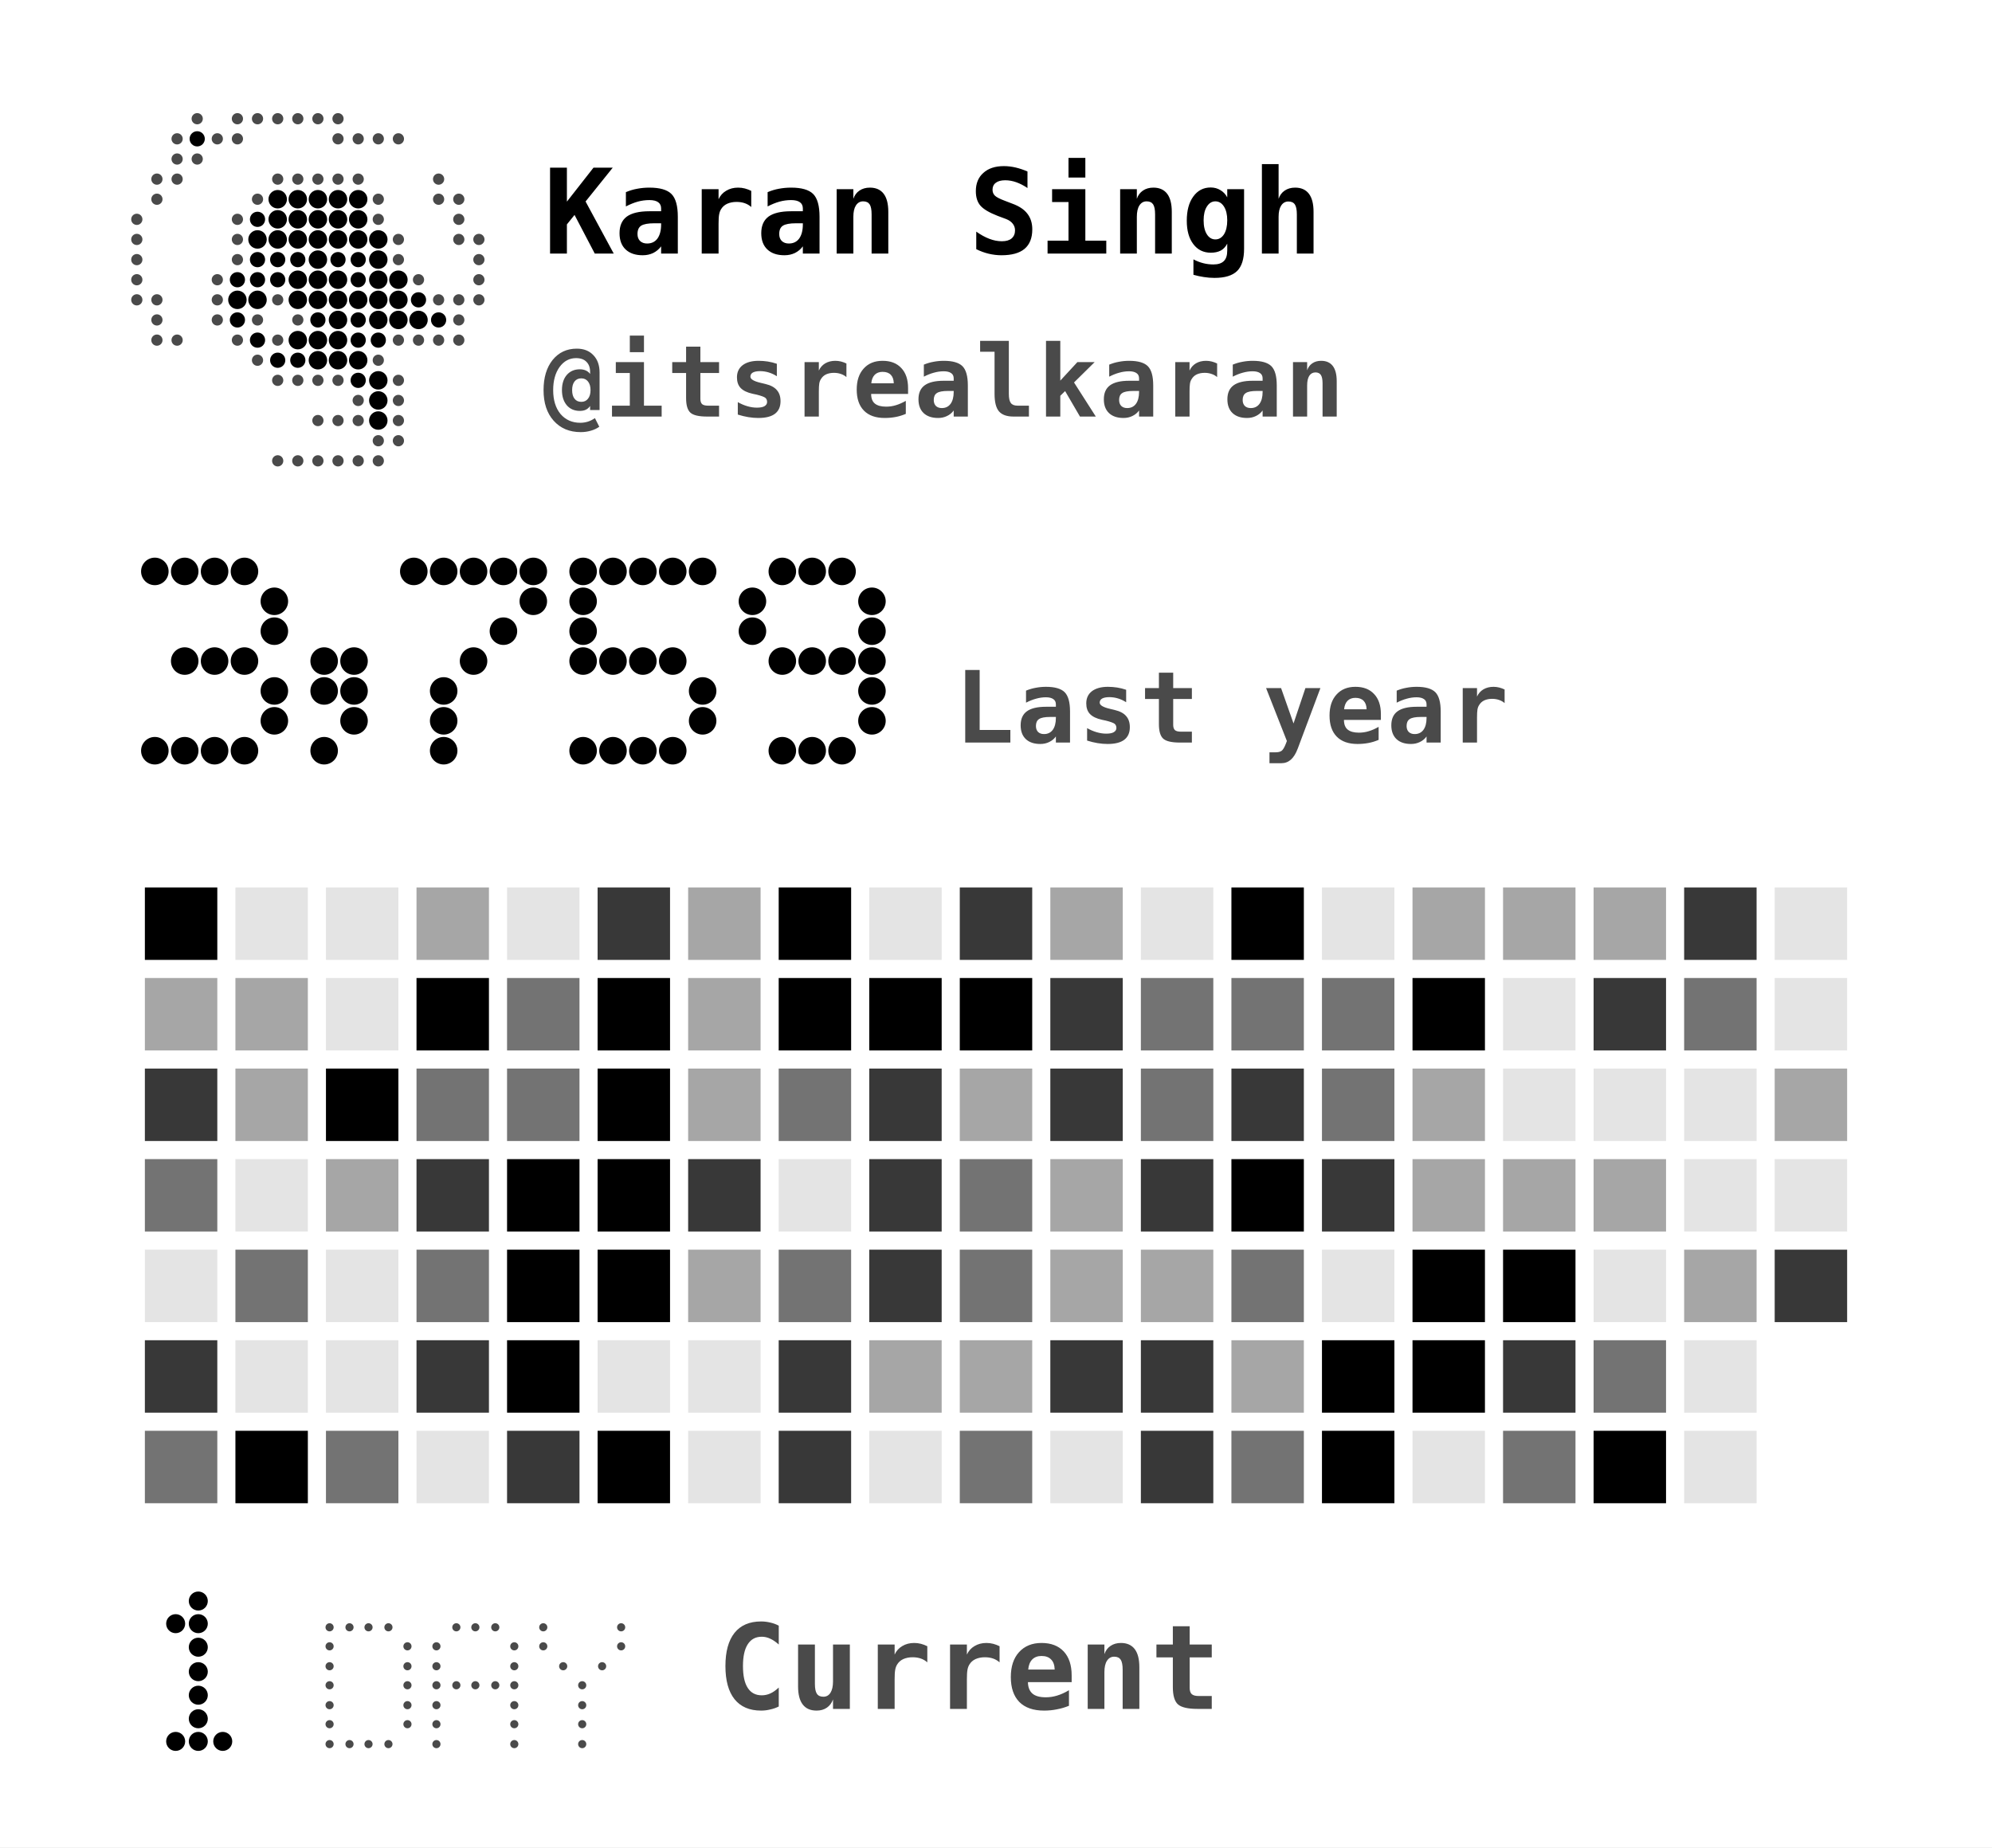
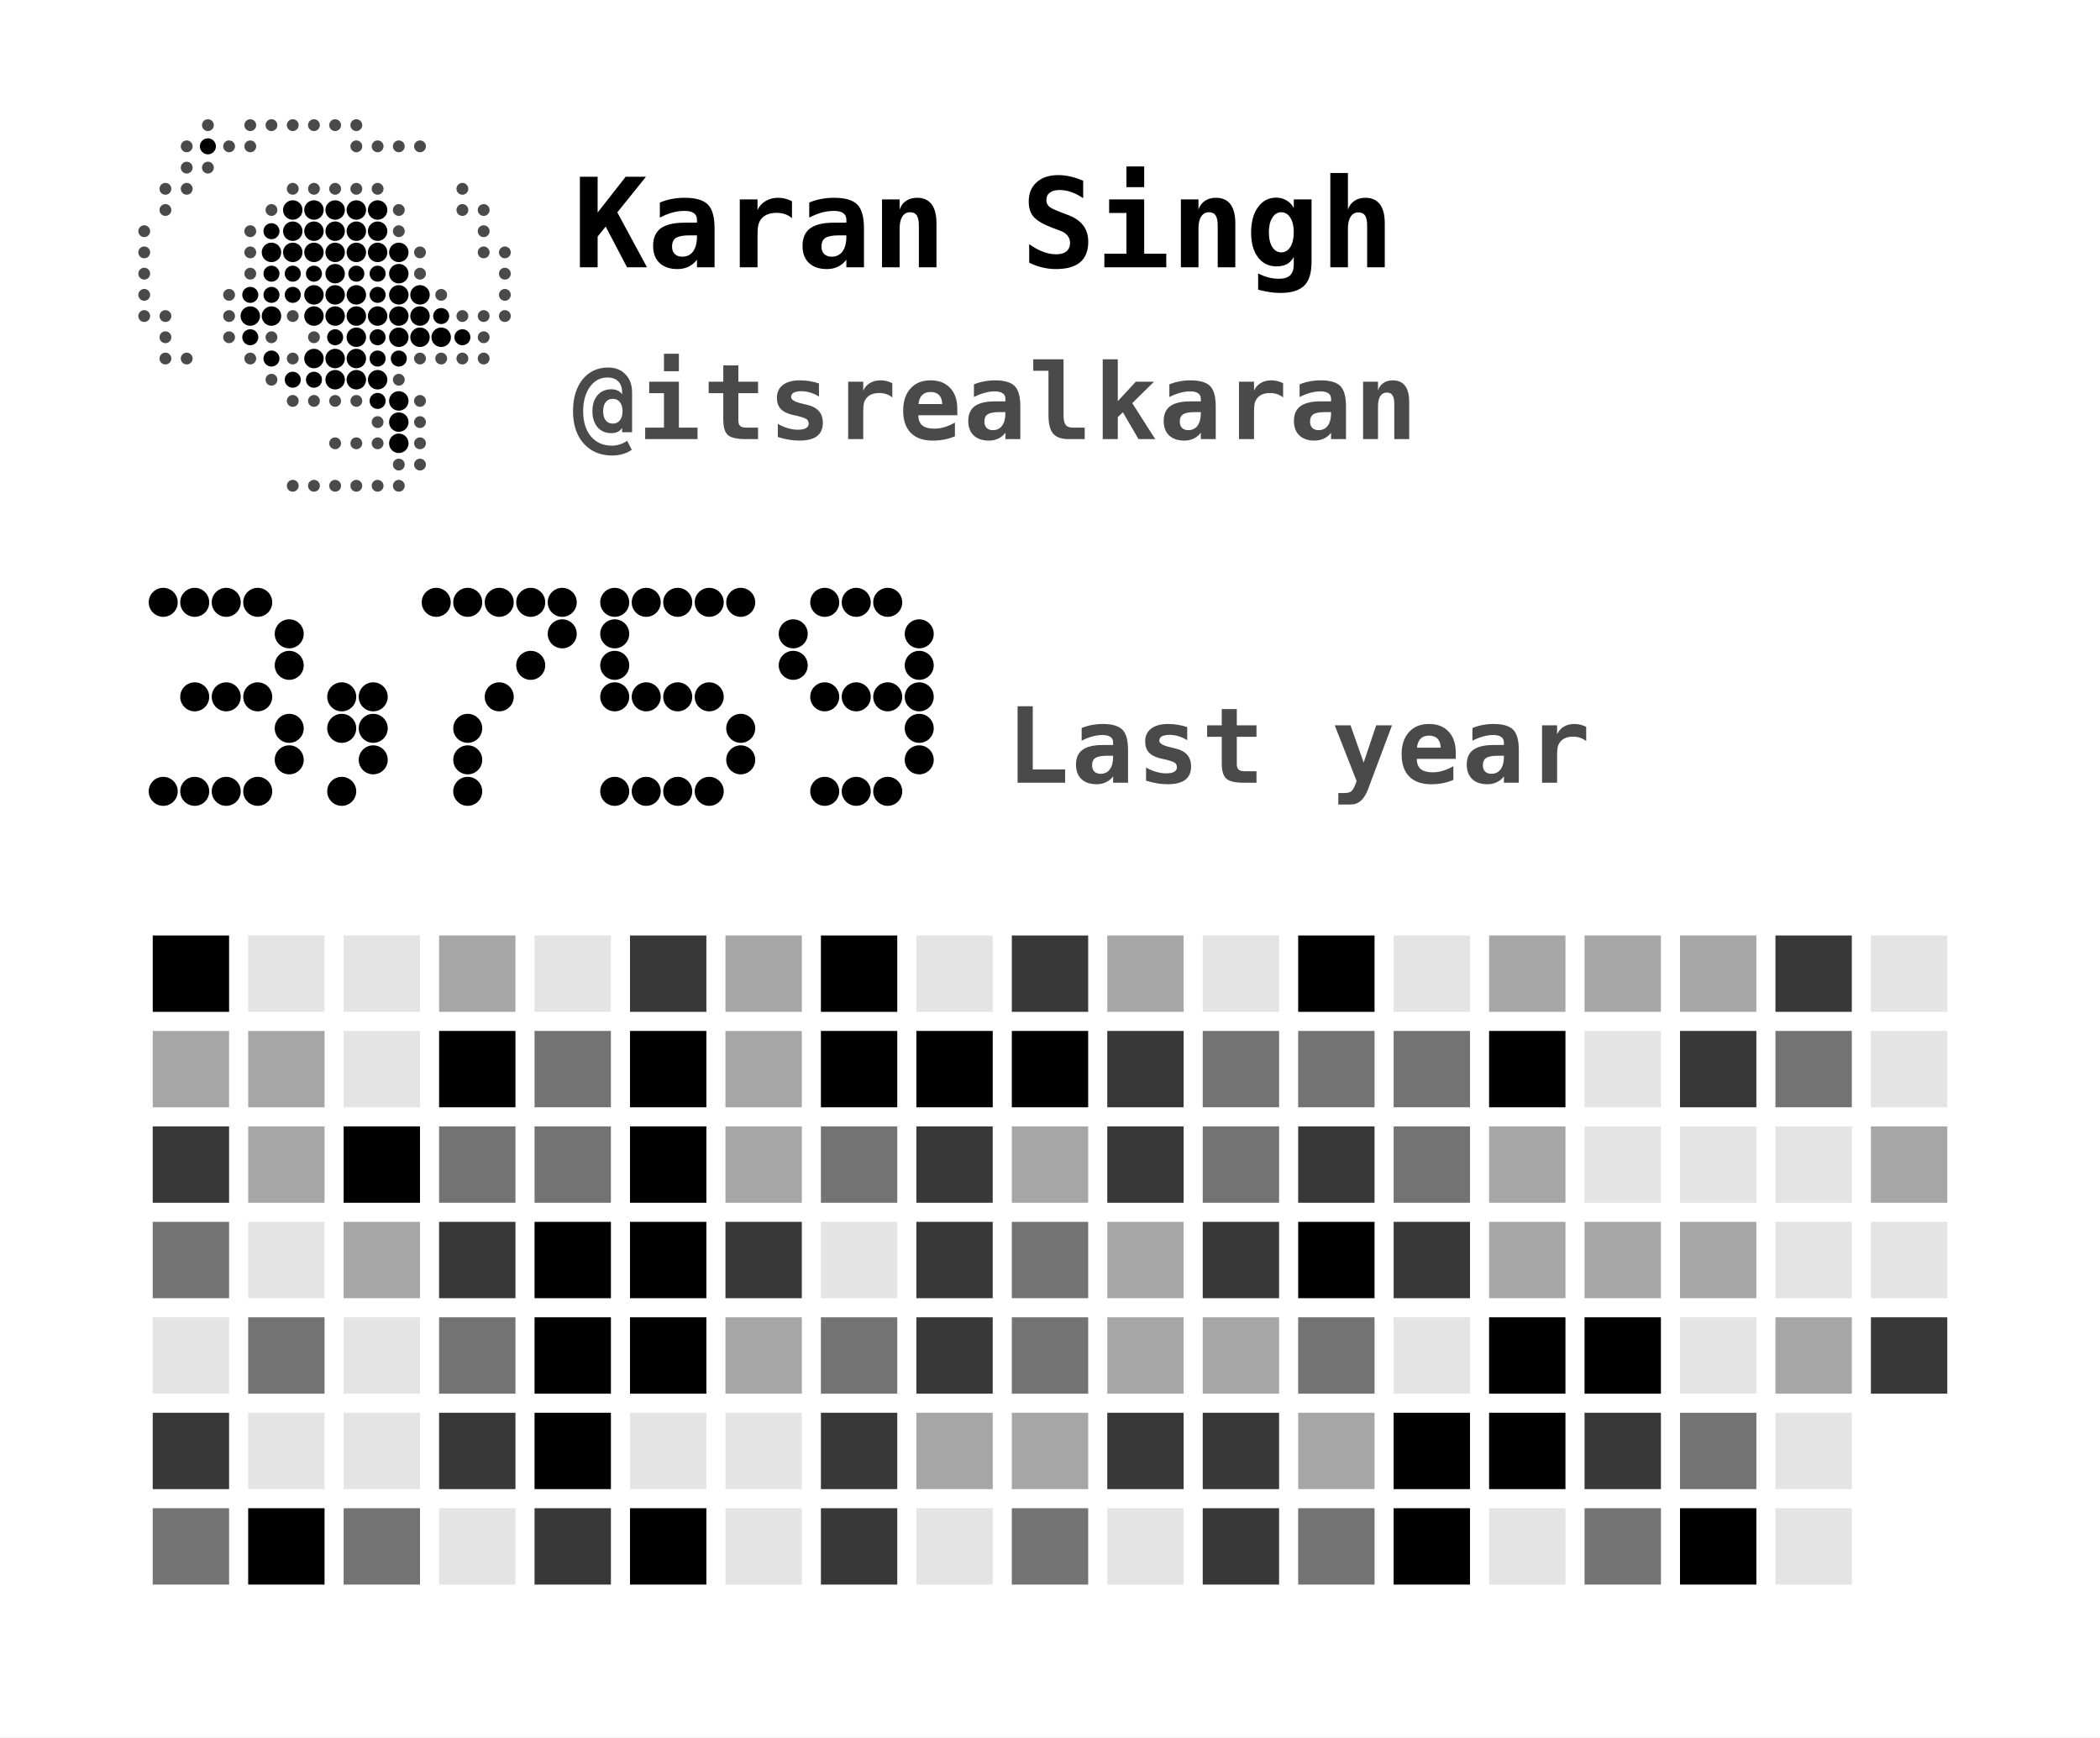
- <svg xmlns="http://www.w3.org/2000/svg" width="220" height="204" viewBox="0 0 220 204" role="img">
-   <rect width="220" height="204" fill="#FFFFFF" />
+ <svg xmlns="http://www.w3.org/2000/svg" width="220" height="182" viewBox="0 0 220 182" role="img">
+   <rect width="220" height="182" fill="#FFFFFF" />
  <rect x="14" y="14" width="0" height="0" fill="#000000" />
  <circle cx="21.78" cy="13.11" r="0.62" fill="#4A4A4A" />
  <circle cx="26.22" cy="13.11" r="0.62" fill="#4A4A4A" />
  <circle cx="28.44" cy="13.11" r="0.62" fill="#4A4A4A" />
  <circle cx="30.67" cy="13.11" r="0.62" fill="#4A4A4A" />
  <circle cx="32.89" cy="13.11" r="0.62" fill="#4A4A4A" />
  <circle cx="35.11" cy="13.11" r="0.62" fill="#4A4A4A" />
  <circle cx="37.33" cy="13.11" r="0.62" fill="#4A4A4A" />
  <circle cx="19.56" cy="15.33" r="0.62" fill="#4A4A4A" />
  <circle cx="21.78" cy="15.33" r="0.84" fill="#000000" />
  <circle cx="24.00" cy="15.33" r="0.62" fill="#4A4A4A" />
  <circle cx="26.22" cy="15.33" r="0.62" fill="#4A4A4A" />
  <circle cx="37.33" cy="15.33" r="0.62" fill="#4A4A4A" />
  <circle cx="39.56" cy="15.33" r="0.62" fill="#4A4A4A" />
  <circle cx="41.78" cy="15.33" r="0.62" fill="#4A4A4A" />
  <circle cx="44.00" cy="15.33" r="0.62" fill="#4A4A4A" />
  <circle cx="19.56" cy="17.56" r="0.62" fill="#4A4A4A" />
  <circle cx="21.78" cy="17.56" r="0.62" fill="#4A4A4A" />
  <circle cx="17.33" cy="19.78" r="0.62" fill="#4A4A4A" />
  <circle cx="19.56" cy="19.78" r="0.62" fill="#4A4A4A" />
  <circle cx="30.67" cy="19.78" r="0.62" fill="#4A4A4A" />
  <circle cx="32.89" cy="19.78" r="0.62" fill="#4A4A4A" />
  <circle cx="35.11" cy="19.78" r="0.62" fill="#4A4A4A" />
  <circle cx="37.33" cy="19.78" r="0.62" fill="#4A4A4A" />
  <circle cx="39.56" cy="19.78" r="0.62" fill="#4A4A4A" />
  <circle cx="48.44" cy="19.78" r="0.62" fill="#4A4A4A" />
  <circle cx="17.33" cy="22.00" r="0.62" fill="#4A4A4A" />
  <circle cx="28.44" cy="22.00" r="0.62" fill="#4A4A4A" />
  <circle cx="30.67" cy="22.00" r="1.02" fill="#000000" />
  <circle cx="32.89" cy="22.00" r="1.02" fill="#000000" />
  <circle cx="35.11" cy="22.00" r="1.02" fill="#000000" />
  <circle cx="37.33" cy="22.00" r="1.02" fill="#000000" />
  <circle cx="39.56" cy="22.00" r="1.02" fill="#000000" />
  <circle cx="41.78" cy="22.00" r="0.62" fill="#4A4A4A" />
  <circle cx="48.44" cy="22.00" r="0.62" fill="#4A4A4A" />
  <circle cx="50.67" cy="22.00" r="0.62" fill="#4A4A4A" />
  <circle cx="15.11" cy="24.22" r="0.62" fill="#4A4A4A" />
  <circle cx="26.22" cy="24.22" r="0.62" fill="#4A4A4A" />
  <circle cx="28.44" cy="24.22" r="0.84" fill="#000000" />
  <circle cx="30.67" cy="24.22" r="1.02" fill="#000000" />
  <circle cx="32.89" cy="24.22" r="1.02" fill="#000000" />
  <circle cx="35.11" cy="24.22" r="1.02" fill="#000000" />
  <circle cx="37.33" cy="24.22" r="1.02" fill="#000000" />
  <circle cx="39.56" cy="24.22" r="1.02" fill="#000000" />
  <circle cx="41.78" cy="24.22" r="0.62" fill="#4A4A4A" />
  <circle cx="50.67" cy="24.22" r="0.62" fill="#4A4A4A" />
  <circle cx="15.11" cy="26.44" r="0.62" fill="#4A4A4A" />
  <circle cx="26.22" cy="26.44" r="0.62" fill="#4A4A4A" />
  <circle cx="28.44" cy="26.44" r="1.02" fill="#000000" />
  <circle cx="30.67" cy="26.44" r="1.02" fill="#000000" />
  <circle cx="32.89" cy="26.44" r="1.02" fill="#000000" />
  <circle cx="35.11" cy="26.44" r="1.02" fill="#000000" />
  <circle cx="37.33" cy="26.44" r="1.02" fill="#000000" />
  <circle cx="39.56" cy="26.44" r="1.02" fill="#000000" />
  <circle cx="41.78" cy="26.44" r="1.02" fill="#000000" />
  <circle cx="44.00" cy="26.44" r="0.62" fill="#4A4A4A" />
  <circle cx="50.67" cy="26.44" r="0.62" fill="#4A4A4A" />
  <circle cx="52.89" cy="26.44" r="0.62" fill="#4A4A4A" />
  <circle cx="15.11" cy="28.67" r="0.62" fill="#4A4A4A" />
  <circle cx="26.22" cy="28.67" r="0.62" fill="#4A4A4A" />
  <circle cx="28.44" cy="28.67" r="0.84" fill="#000000" />
  <circle cx="30.67" cy="28.67" r="0.84" fill="#000000" />
  <circle cx="32.89" cy="28.67" r="0.84" fill="#000000" />
  <circle cx="35.11" cy="28.67" r="1.02" fill="#000000" />
  <circle cx="37.33" cy="28.67" r="0.84" fill="#000000" />
  <circle cx="39.56" cy="28.67" r="0.84" fill="#000000" />
  <circle cx="41.78" cy="28.67" r="1.02" fill="#000000" />
  <circle cx="44.00" cy="28.67" r="0.62" fill="#4A4A4A" />
  <circle cx="52.89" cy="28.67" r="0.62" fill="#4A4A4A" />
  <circle cx="15.11" cy="30.89" r="0.62" fill="#4A4A4A" />
  <circle cx="24.00" cy="30.89" r="0.62" fill="#4A4A4A" />
  <circle cx="26.22" cy="30.89" r="0.84" fill="#000000" />
  <circle cx="28.44" cy="30.89" r="0.84" fill="#000000" />
  <circle cx="30.67" cy="30.89" r="0.84" fill="#000000" />
  <circle cx="32.89" cy="30.89" r="1.02" fill="#000000" />
  <circle cx="35.11" cy="30.89" r="1.02" fill="#000000" />
  <circle cx="37.33" cy="30.89" r="1.02" fill="#000000" />
  <circle cx="39.56" cy="30.89" r="0.84" fill="#000000" />
  <circle cx="41.78" cy="30.89" r="1.02" fill="#000000" />
  <circle cx="44.00" cy="30.89" r="1.02" fill="#000000" />
  <circle cx="46.22" cy="30.89" r="0.62" fill="#4A4A4A" />
  <circle cx="52.89" cy="30.89" r="0.62" fill="#4A4A4A" />
  <circle cx="15.11" cy="33.11" r="0.62" fill="#4A4A4A" />
  <circle cx="17.33" cy="33.11" r="0.62" fill="#4A4A4A" />
  <circle cx="24.00" cy="33.11" r="0.62" fill="#4A4A4A" />
  <circle cx="26.22" cy="33.11" r="1.02" fill="#000000" />
  <circle cx="28.44" cy="33.11" r="1.02" fill="#000000" />
  <circle cx="30.67" cy="33.11" r="0.62" fill="#4A4A4A" />
  <circle cx="32.89" cy="33.11" r="1.02" fill="#000000" />
  <circle cx="35.11" cy="33.11" r="1.02" fill="#000000" />
  <circle cx="37.33" cy="33.11" r="1.02" fill="#000000" />
  <circle cx="39.56" cy="33.11" r="1.02" fill="#000000" />
  <circle cx="41.78" cy="33.11" r="1.02" fill="#000000" />
  <circle cx="44.00" cy="33.11" r="1.02" fill="#000000" />
  <circle cx="46.22" cy="33.11" r="0.84" fill="#000000" />
  <circle cx="48.44" cy="33.11" r="0.62" fill="#4A4A4A" />
  <circle cx="50.67" cy="33.11" r="0.62" fill="#4A4A4A" />
  <circle cx="52.89" cy="33.11" r="0.62" fill="#4A4A4A" />
  <circle cx="17.33" cy="35.33" r="0.62" fill="#4A4A4A" />
  <circle cx="24.00" cy="35.33" r="0.62" fill="#4A4A4A" />
  <circle cx="26.22" cy="35.33" r="0.84" fill="#000000" />
  <circle cx="28.44" cy="35.33" r="0.62" fill="#4A4A4A" />
  <circle cx="32.89" cy="35.33" r="0.62" fill="#4A4A4A" />
  <circle cx="35.11" cy="35.33" r="0.84" fill="#000000" />
  <circle cx="37.33" cy="35.33" r="1.02" fill="#000000" />
  <circle cx="39.56" cy="35.33" r="0.84" fill="#000000" />
  <circle cx="41.78" cy="35.33" r="1.02" fill="#000000" />
  <circle cx="44.00" cy="35.33" r="1.02" fill="#000000" />
  <circle cx="46.22" cy="35.33" r="1.02" fill="#000000" />
  <circle cx="48.44" cy="35.33" r="0.84" fill="#000000" />
  <circle cx="50.67" cy="35.33" r="0.62" fill="#4A4A4A" />
  <circle cx="17.33" cy="37.56" r="0.62" fill="#4A4A4A" />
  <circle cx="19.56" cy="37.56" r="0.62" fill="#4A4A4A" />
  <circle cx="26.22" cy="37.56" r="0.62" fill="#4A4A4A" />
  <circle cx="28.44" cy="37.56" r="0.84" fill="#000000" />
  <circle cx="30.67" cy="37.56" r="0.62" fill="#4A4A4A" />
  <circle cx="32.89" cy="37.56" r="1.02" fill="#000000" />
  <circle cx="35.11" cy="37.56" r="1.02" fill="#000000" />
  <circle cx="37.33" cy="37.56" r="1.02" fill="#000000" />
  <circle cx="39.56" cy="37.56" r="0.84" fill="#000000" />
  <circle cx="41.78" cy="37.56" r="0.84" fill="#000000" />
  <circle cx="44.00" cy="37.56" r="0.62" fill="#4A4A4A" />
  <circle cx="46.22" cy="37.56" r="0.62" fill="#4A4A4A" />
  <circle cx="48.44" cy="37.56" r="0.62" fill="#4A4A4A" />
  <circle cx="50.67" cy="37.56" r="0.62" fill="#4A4A4A" />
  <circle cx="28.44" cy="39.78" r="0.62" fill="#4A4A4A" />
  <circle cx="30.67" cy="39.78" r="0.84" fill="#000000" />
  <circle cx="32.89" cy="39.78" r="0.84" fill="#000000" />
  <circle cx="35.11" cy="39.78" r="1.02" fill="#000000" />
  <circle cx="37.33" cy="39.78" r="1.02" fill="#000000" />
  <circle cx="39.56" cy="39.78" r="1.02" fill="#000000" />
  <circle cx="41.78" cy="39.78" r="0.62" fill="#4A4A4A" />
  <circle cx="30.67" cy="42.00" r="0.62" fill="#4A4A4A" />
  <circle cx="32.89" cy="42.00" r="0.62" fill="#4A4A4A" />
  <circle cx="35.11" cy="42.00" r="0.62" fill="#4A4A4A" />
  <circle cx="37.33" cy="42.00" r="0.62" fill="#4A4A4A" />
  <circle cx="39.56" cy="42.00" r="0.84" fill="#000000" />
  <circle cx="41.78" cy="42.00" r="1.02" fill="#000000" />
  <circle cx="44.00" cy="42.00" r="0.62" fill="#4A4A4A" />
  <circle cx="39.56" cy="44.22" r="0.62" fill="#4A4A4A" />
  <circle cx="41.78" cy="44.22" r="1.02" fill="#000000" />
  <circle cx="44.00" cy="44.22" r="0.62" fill="#4A4A4A" />
  <circle cx="35.11" cy="46.44" r="0.62" fill="#4A4A4A" />
  <circle cx="37.33" cy="46.44" r="0.62" fill="#4A4A4A" />
  <circle cx="39.56" cy="46.44" r="0.62" fill="#4A4A4A" />
  <circle cx="41.78" cy="46.44" r="1.02" fill="#000000" />
  <circle cx="44.00" cy="46.44" r="0.62" fill="#4A4A4A" />
  <circle cx="41.78" cy="48.67" r="0.62" fill="#4A4A4A" />
  <circle cx="44.00" cy="48.67" r="0.62" fill="#4A4A4A" />
  <circle cx="30.67" cy="50.89" r="0.62" fill="#4A4A4A" />
  <circle cx="32.89" cy="50.89" r="0.62" fill="#4A4A4A" />
  <circle cx="35.11" cy="50.89" r="0.62" fill="#4A4A4A" />
  <circle cx="37.33" cy="50.89" r="0.62" fill="#4A4A4A" />
  <circle cx="39.56" cy="50.89" r="0.62" fill="#4A4A4A" />
  <circle cx="41.78" cy="50.89" r="0.62" fill="#4A4A4A" />
  <text x="60" y="28" fill="#000000" text-anchor="start" font-family="ui-monospace, Geist Mono, monospace" font-weight="700" font-size="13" letter-spacing="0" dominant-baseline="auto">Karan Singh</text>
  <text x="60" y="46" fill="#4A4A4A" text-anchor="start" font-family="ui-monospace, Geist Mono, monospace" font-weight="700" font-size="11" letter-spacing="0.2" dominant-baseline="auto">@itsrealkaran</text>
  <circle cx="17.1" cy="63.1" r="1.52" fill="#000000" />
  <circle cx="20.4" cy="63.1" r="1.52" fill="#000000" />
  <circle cx="23.7" cy="63.1" r="1.52" fill="#000000" />
  <circle cx="27.0" cy="63.1" r="1.52" fill="#000000" />
  <circle cx="30.3" cy="66.4" r="1.52" fill="#000000" />
  <circle cx="30.3" cy="69.7" r="1.52" fill="#000000" />
  <circle cx="20.4" cy="73.0" r="1.52" fill="#000000" />
  <circle cx="23.7" cy="73.0" r="1.52" fill="#000000" />
  <circle cx="27.0" cy="73.0" r="1.52" fill="#000000" />
  <circle cx="30.3" cy="76.3" r="1.52" fill="#000000" />
  <circle cx="30.3" cy="79.6" r="1.52" fill="#000000" />
  <circle cx="17.1" cy="82.9" r="1.52" fill="#000000" />
  <circle cx="20.4" cy="82.9" r="1.52" fill="#000000" />
  <circle cx="23.7" cy="82.9" r="1.52" fill="#000000" />
  <circle cx="27.0" cy="82.9" r="1.52" fill="#000000" />
  <circle cx="35.8" cy="73.0" r="1.52" fill="#000000" />
  <circle cx="39.1" cy="73.0" r="1.52" fill="#000000" />
  <circle cx="35.8" cy="76.3" r="1.52" fill="#000000" />
  <circle cx="39.1" cy="76.3" r="1.52" fill="#000000" />
  <circle cx="39.1" cy="79.6" r="1.52" fill="#000000" />
  <circle cx="35.8" cy="82.9" r="1.52" fill="#000000" />
  <circle cx="45.7" cy="63.1" r="1.52" fill="#000000" />
  <circle cx="49.0" cy="63.1" r="1.52" fill="#000000" />
  <circle cx="52.3" cy="63.1" r="1.52" fill="#000000" />
  <circle cx="55.6" cy="63.1" r="1.52" fill="#000000" />
  <circle cx="58.9" cy="63.1" r="1.52" fill="#000000" />
  <circle cx="58.9" cy="66.4" r="1.52" fill="#000000" />
  <circle cx="55.6" cy="69.7" r="1.52" fill="#000000" />
  <circle cx="52.3" cy="73.0" r="1.52" fill="#000000" />
  <circle cx="49.0" cy="76.3" r="1.52" fill="#000000" />
  <circle cx="49.0" cy="79.6" r="1.52" fill="#000000" />
  <circle cx="49.0" cy="82.9" r="1.52" fill="#000000" />
  <circle cx="64.4" cy="63.1" r="1.52" fill="#000000" />
  <circle cx="67.7" cy="63.1" r="1.52" fill="#000000" />
  <circle cx="71.0" cy="63.1" r="1.52" fill="#000000" />
  <circle cx="74.3" cy="63.1" r="1.52" fill="#000000" />
  <circle cx="77.6" cy="63.1" r="1.52" fill="#000000" />
  <circle cx="64.4" cy="66.4" r="1.52" fill="#000000" />
  <circle cx="64.4" cy="69.7" r="1.52" fill="#000000" />
  <circle cx="64.4" cy="73.0" r="1.52" fill="#000000" />
  <circle cx="67.7" cy="73.0" r="1.52" fill="#000000" />
  <circle cx="71.0" cy="73.0" r="1.52" fill="#000000" />
  <circle cx="74.3" cy="73.0" r="1.52" fill="#000000" />
  <circle cx="77.6" cy="76.3" r="1.52" fill="#000000" />
  <circle cx="77.6" cy="79.6" r="1.52" fill="#000000" />
  <circle cx="64.4" cy="82.9" r="1.52" fill="#000000" />
  <circle cx="67.7" cy="82.9" r="1.52" fill="#000000" />
  <circle cx="71.0" cy="82.9" r="1.52" fill="#000000" />
  <circle cx="74.3" cy="82.9" r="1.52" fill="#000000" />
  <circle cx="86.4" cy="63.1" r="1.52" fill="#000000" />
  <circle cx="89.7" cy="63.1" r="1.52" fill="#000000" />
  <circle cx="93.0" cy="63.1" r="1.52" fill="#000000" />
  <circle cx="83.1" cy="66.4" r="1.52" fill="#000000" />
  <circle cx="96.3" cy="66.4" r="1.52" fill="#000000" />
  <circle cx="83.1" cy="69.7" r="1.52" fill="#000000" />
  <circle cx="96.3" cy="69.7" r="1.52" fill="#000000" />
  <circle cx="86.4" cy="73.0" r="1.52" fill="#000000" />
  <circle cx="89.7" cy="73.0" r="1.52" fill="#000000" />
  <circle cx="93.0" cy="73.0" r="1.52" fill="#000000" />
  <circle cx="96.3" cy="73.0" r="1.52" fill="#000000" />
  <circle cx="96.3" cy="76.3" r="1.52" fill="#000000" />
  <circle cx="96.3" cy="79.6" r="1.52" fill="#000000" />
  <circle cx="86.4" cy="82.9" r="1.52" fill="#000000" />
  <circle cx="89.7" cy="82.9" r="1.52" fill="#000000" />
  <circle cx="93.0" cy="82.9" r="1.52" fill="#000000" />
  <text x="105.4" y="82.0" fill="#4A4A4A" text-anchor="start" font-family="ui-monospace, Geist Mono, monospace" font-weight="700" font-size="11" letter-spacing="0.2" dominant-baseline="auto">Last year</text>
  <rect x="16" y="98" width="8" height="8" fill="#000000" />
  <rect x="16" y="108" width="8" height="8" fill="#000000" opacity="0.35" />
  <rect x="16" y="118" width="8" height="8" fill="#000000" opacity="0.78" />
  <rect x="16" y="128" width="8" height="8" fill="#000000" opacity="0.55" />
  <rect x="16" y="138" width="8" height="8" fill="#E4E4E4" />
  <rect x="16" y="148" width="8" height="8" fill="#000000" opacity="0.78" />
  <rect x="16" y="158" width="8" height="8" fill="#000000" opacity="0.55" />
  <rect x="26" y="98" width="8" height="8" fill="#E4E4E4" />
  <rect x="26" y="108" width="8" height="8" fill="#000000" opacity="0.35" />
  <rect x="26" y="118" width="8" height="8" fill="#000000" opacity="0.35" />
  <rect x="26" y="128" width="8" height="8" fill="#E4E4E4" />
  <rect x="26" y="138" width="8" height="8" fill="#000000" opacity="0.55" />
  <rect x="26" y="148" width="8" height="8" fill="#E4E4E4" />
  <rect x="26" y="158" width="8" height="8" fill="#000000" />
  <rect x="36" y="98" width="8" height="8" fill="#E4E4E4" />
  <rect x="36" y="108" width="8" height="8" fill="#E4E4E4" />
  <rect x="36" y="118" width="8" height="8" fill="#000000" />
  <rect x="36" y="128" width="8" height="8" fill="#000000" opacity="0.35" />
  <rect x="36" y="138" width="8" height="8" fill="#E4E4E4" />
  <rect x="36" y="148" width="8" height="8" fill="#E4E4E4" />
  <rect x="36" y="158" width="8" height="8" fill="#000000" opacity="0.55" />
  <rect x="46" y="98" width="8" height="8" fill="#000000" opacity="0.35" />
  <rect x="46" y="108" width="8" height="8" fill="#000000" />
  <rect x="46" y="118" width="8" height="8" fill="#000000" opacity="0.55" />
  <rect x="46" y="128" width="8" height="8" fill="#000000" opacity="0.78" />
  <rect x="46" y="138" width="8" height="8" fill="#000000" opacity="0.55" />
  <rect x="46" y="148" width="8" height="8" fill="#000000" opacity="0.78" />
  <rect x="46" y="158" width="8" height="8" fill="#E4E4E4" />
  <rect x="56" y="98" width="8" height="8" fill="#E4E4E4" />
  <rect x="56" y="108" width="8" height="8" fill="#000000" opacity="0.55" />
  <rect x="56" y="118" width="8" height="8" fill="#000000" opacity="0.55" />
  <rect x="56" y="128" width="8" height="8" fill="#000000" />
  <rect x="56" y="138" width="8" height="8" fill="#000000" />
  <rect x="56" y="148" width="8" height="8" fill="#000000" />
  <rect x="56" y="158" width="8" height="8" fill="#000000" opacity="0.78" />
  <rect x="66" y="98" width="8" height="8" fill="#000000" opacity="0.78" />
  <rect x="66" y="108" width="8" height="8" fill="#000000" />
  <rect x="66" y="118" width="8" height="8" fill="#000000" />
  <rect x="66" y="128" width="8" height="8" fill="#000000" />
  <rect x="66" y="138" width="8" height="8" fill="#000000" />
  <rect x="66" y="148" width="8" height="8" fill="#E4E4E4" />
  <rect x="66" y="158" width="8" height="8" fill="#000000" />
  <rect x="76" y="98" width="8" height="8" fill="#000000" opacity="0.35" />
  <rect x="76" y="108" width="8" height="8" fill="#000000" opacity="0.35" />
  <rect x="76" y="118" width="8" height="8" fill="#000000" opacity="0.35" />
  <rect x="76" y="128" width="8" height="8" fill="#000000" opacity="0.78" />
  <rect x="76" y="138" width="8" height="8" fill="#000000" opacity="0.35" />
  <rect x="76" y="148" width="8" height="8" fill="#E4E4E4" />
  <rect x="76" y="158" width="8" height="8" fill="#E4E4E4" />
  <rect x="86" y="98" width="8" height="8" fill="#000000" />
  <rect x="86" y="108" width="8" height="8" fill="#000000" />
  <rect x="86" y="118" width="8" height="8" fill="#000000" opacity="0.55" />
  <rect x="86" y="128" width="8" height="8" fill="#E4E4E4" />
  <rect x="86" y="138" width="8" height="8" fill="#000000" opacity="0.55" />
  <rect x="86" y="148" width="8" height="8" fill="#000000" opacity="0.78" />
  <rect x="86" y="158" width="8" height="8" fill="#000000" opacity="0.78" />
  <rect x="96" y="98" width="8" height="8" fill="#E4E4E4" />
  <rect x="96" y="108" width="8" height="8" fill="#000000" />
  <rect x="96" y="118" width="8" height="8" fill="#000000" opacity="0.78" />
  <rect x="96" y="128" width="8" height="8" fill="#000000" opacity="0.78" />
  <rect x="96" y="138" width="8" height="8" fill="#000000" opacity="0.78" />
  <rect x="96" y="148" width="8" height="8" fill="#000000" opacity="0.35" />
  <rect x="96" y="158" width="8" height="8" fill="#E4E4E4" />
  <rect x="106" y="98" width="8" height="8" fill="#000000" opacity="0.78" />
  <rect x="106" y="108" width="8" height="8" fill="#000000" />
  <rect x="106" y="118" width="8" height="8" fill="#000000" opacity="0.35" />
  <rect x="106" y="128" width="8" height="8" fill="#000000" opacity="0.55" />
  <rect x="106" y="138" width="8" height="8" fill="#000000" opacity="0.55" />
  <rect x="106" y="148" width="8" height="8" fill="#000000" opacity="0.35" />
  <rect x="106" y="158" width="8" height="8" fill="#000000" opacity="0.55" />
  <rect x="116" y="98" width="8" height="8" fill="#000000" opacity="0.35" />
  <rect x="116" y="108" width="8" height="8" fill="#000000" opacity="0.78" />
  <rect x="116" y="118" width="8" height="8" fill="#000000" opacity="0.78" />
  <rect x="116" y="128" width="8" height="8" fill="#000000" opacity="0.35" />
  <rect x="116" y="138" width="8" height="8" fill="#000000" opacity="0.35" />
  <rect x="116" y="148" width="8" height="8" fill="#000000" opacity="0.78" />
  <rect x="116" y="158" width="8" height="8" fill="#E4E4E4" />
  <rect x="126" y="98" width="8" height="8" fill="#E4E4E4" />
  <rect x="126" y="108" width="8" height="8" fill="#000000" opacity="0.55" />
  <rect x="126" y="118" width="8" height="8" fill="#000000" opacity="0.55" />
  <rect x="126" y="128" width="8" height="8" fill="#000000" opacity="0.78" />
  <rect x="126" y="138" width="8" height="8" fill="#000000" opacity="0.35" />
  <rect x="126" y="148" width="8" height="8" fill="#000000" opacity="0.78" />
  <rect x="126" y="158" width="8" height="8" fill="#000000" opacity="0.78" />
  <rect x="136" y="98" width="8" height="8" fill="#000000" />
  <rect x="136" y="108" width="8" height="8" fill="#000000" opacity="0.55" />
  <rect x="136" y="118" width="8" height="8" fill="#000000" opacity="0.78" />
  <rect x="136" y="128" width="8" height="8" fill="#000000" />
  <rect x="136" y="138" width="8" height="8" fill="#000000" opacity="0.55" />
  <rect x="136" y="148" width="8" height="8" fill="#000000" opacity="0.35" />
  <rect x="136" y="158" width="8" height="8" fill="#000000" opacity="0.55" />
  <rect x="146" y="98" width="8" height="8" fill="#E4E4E4" />
  <rect x="146" y="108" width="8" height="8" fill="#000000" opacity="0.55" />
  <rect x="146" y="118" width="8" height="8" fill="#000000" opacity="0.55" />
  <rect x="146" y="128" width="8" height="8" fill="#000000" opacity="0.78" />
  <rect x="146" y="138" width="8" height="8" fill="#E4E4E4" />
  <rect x="146" y="148" width="8" height="8" fill="#000000" />
  <rect x="146" y="158" width="8" height="8" fill="#000000" />
  <rect x="156" y="98" width="8" height="8" fill="#000000" opacity="0.35" />
  <rect x="156" y="108" width="8" height="8" fill="#000000" />
  <rect x="156" y="118" width="8" height="8" fill="#000000" opacity="0.35" />
  <rect x="156" y="128" width="8" height="8" fill="#000000" opacity="0.35" />
  <rect x="156" y="138" width="8" height="8" fill="#000000" />
  <rect x="156" y="148" width="8" height="8" fill="#000000" />
  <rect x="156" y="158" width="8" height="8" fill="#E4E4E4" />
  <rect x="166" y="98" width="8" height="8" fill="#000000" opacity="0.35" />
  <rect x="166" y="108" width="8" height="8" fill="#E4E4E4" />
  <rect x="166" y="118" width="8" height="8" fill="#E4E4E4" />
  <rect x="166" y="128" width="8" height="8" fill="#000000" opacity="0.35" />
  <rect x="166" y="138" width="8" height="8" fill="#000000" />
  <rect x="166" y="148" width="8" height="8" fill="#000000" opacity="0.78" />
  <rect x="166" y="158" width="8" height="8" fill="#000000" opacity="0.55" />
  <rect x="176" y="98" width="8" height="8" fill="#000000" opacity="0.35" />
  <rect x="176" y="108" width="8" height="8" fill="#000000" opacity="0.78" />
  <rect x="176" y="118" width="8" height="8" fill="#E4E4E4" />
  <rect x="176" y="128" width="8" height="8" fill="#000000" opacity="0.35" />
  <rect x="176" y="138" width="8" height="8" fill="#E4E4E4" />
  <rect x="176" y="148" width="8" height="8" fill="#000000" opacity="0.55" />
  <rect x="176" y="158" width="8" height="8" fill="#000000" />
  <rect x="186" y="98" width="8" height="8" fill="#000000" opacity="0.78" />
  <rect x="186" y="108" width="8" height="8" fill="#000000" opacity="0.55" />
  <rect x="186" y="118" width="8" height="8" fill="#E4E4E4" />
  <rect x="186" y="128" width="8" height="8" fill="#E4E4E4" />
  <rect x="186" y="138" width="8" height="8" fill="#000000" opacity="0.35" />
  <rect x="186" y="148" width="8" height="8" fill="#E4E4E4" />
  <rect x="186" y="158" width="8" height="8" fill="#E4E4E4" />
  <rect x="196" y="98" width="8" height="8" fill="#E4E4E4" />
  <rect x="196" y="108" width="8" height="8" fill="#E4E4E4" />
  <rect x="196" y="118" width="8" height="8" fill="#000000" opacity="0.35" />
  <rect x="196" y="128" width="8" height="8" fill="#E4E4E4" />
  <rect x="196" y="138" width="8" height="8" fill="#000000" opacity="0.78" />
-   <circle cx="21.9" cy="176.8" r="1.05" fill="#000000" />
-   <circle cx="19.4" cy="179.3" r="1.05" fill="#000000" />
-   <circle cx="21.9" cy="179.3" r="1.05" fill="#000000" />
-   <circle cx="21.9" cy="181.9" r="1.05" fill="#000000" />
-   <circle cx="21.9" cy="184.6" r="1.05" fill="#000000" />
-   <circle cx="21.9" cy="187.2" r="1.05" fill="#000000" />
-   <circle cx="21.9" cy="189.8" r="1.05" fill="#000000" />
-   <circle cx="19.4" cy="192.3" r="1.05" fill="#000000" />
-   <circle cx="21.9" cy="192.3" r="1.05" fill="#000000" />
-   <circle cx="24.6" cy="192.3" r="1.05" fill="#000000" />
-   <circle cx="36.4" cy="179.7" r="0.45" fill="#4A4A4A" />
-   <circle cx="38.6" cy="179.7" r="0.45" fill="#4A4A4A" />
-   <circle cx="40.7" cy="179.7" r="0.45" fill="#4A4A4A" />
-   <circle cx="42.9" cy="179.7" r="0.45" fill="#4A4A4A" />
-   <circle cx="36.4" cy="181.8" r="0.45" fill="#4A4A4A" />
-   <circle cx="45.0" cy="181.8" r="0.45" fill="#4A4A4A" />
-   <circle cx="36.4" cy="184.0" r="0.45" fill="#4A4A4A" />
-   <circle cx="45.0" cy="184.0" r="0.45" fill="#4A4A4A" />
-   <circle cx="36.4" cy="186.1" r="0.45" fill="#4A4A4A" />
-   <circle cx="45.0" cy="186.1" r="0.45" fill="#4A4A4A" />
-   <circle cx="36.4" cy="188.3" r="0.45" fill="#4A4A4A" />
-   <circle cx="45.0" cy="188.3" r="0.45" fill="#4A4A4A" />
-   <circle cx="36.4" cy="190.4" r="0.45" fill="#4A4A4A" />
-   <circle cx="45.0" cy="190.4" r="0.45" fill="#4A4A4A" />
-   <circle cx="36.4" cy="192.6" r="0.45" fill="#4A4A4A" />
-   <circle cx="38.6" cy="192.6" r="0.45" fill="#4A4A4A" />
-   <circle cx="40.7" cy="192.6" r="0.45" fill="#4A4A4A" />
-   <circle cx="42.9" cy="192.6" r="0.45" fill="#4A4A4A" />
-   <circle cx="50.4" cy="179.7" r="0.45" fill="#4A4A4A" />
-   <circle cx="52.5" cy="179.7" r="0.45" fill="#4A4A4A" />
-   <circle cx="54.7" cy="179.7" r="0.45" fill="#4A4A4A" />
-   <circle cx="48.2" cy="181.8" r="0.45" fill="#4A4A4A" />
-   <circle cx="56.8" cy="181.8" r="0.45" fill="#4A4A4A" />
-   <circle cx="48.2" cy="184.0" r="0.45" fill="#4A4A4A" />
-   <circle cx="56.8" cy="184.0" r="0.45" fill="#4A4A4A" />
-   <circle cx="48.2" cy="186.1" r="0.45" fill="#4A4A4A" />
-   <circle cx="50.4" cy="186.1" r="0.45" fill="#4A4A4A" />
-   <circle cx="52.5" cy="186.1" r="0.45" fill="#4A4A4A" />
-   <circle cx="54.7" cy="186.1" r="0.45" fill="#4A4A4A" />
-   <circle cx="56.8" cy="186.1" r="0.45" fill="#4A4A4A" />
-   <circle cx="48.2" cy="188.3" r="0.45" fill="#4A4A4A" />
-   <circle cx="56.8" cy="188.3" r="0.45" fill="#4A4A4A" />
-   <circle cx="48.2" cy="190.4" r="0.45" fill="#4A4A4A" />
-   <circle cx="56.8" cy="190.4" r="0.45" fill="#4A4A4A" />
-   <circle cx="48.2" cy="192.6" r="0.45" fill="#4A4A4A" />
-   <circle cx="56.8" cy="192.6" r="0.45" fill="#4A4A4A" />
-   <circle cx="60.0" cy="179.7" r="0.45" fill="#4A4A4A" />
-   <circle cx="68.6" cy="179.7" r="0.45" fill="#4A4A4A" />
-   <circle cx="60.0" cy="181.8" r="0.45" fill="#4A4A4A" />
-   <circle cx="68.6" cy="181.8" r="0.45" fill="#4A4A4A" />
-   <circle cx="62.2" cy="184.0" r="0.45" fill="#4A4A4A" />
-   <circle cx="66.5" cy="184.0" r="0.45" fill="#4A4A4A" />
-   <circle cx="64.3" cy="186.1" r="0.45" fill="#4A4A4A" />
-   <circle cx="64.3" cy="188.3" r="0.45" fill="#4A4A4A" />
-   <circle cx="64.3" cy="190.4" r="0.45" fill="#4A4A4A" />
-   <circle cx="64.3" cy="192.6" r="0.45" fill="#4A4A4A" />
-   <text x="79.15" y="188.71" fill="#4A4A4A" text-anchor="start" font-family="ui-monospace, Geist Mono, monospace" font-weight="700" font-size="13" letter-spacing="0.15" dominant-baseline="auto">Current</text>
</svg>
